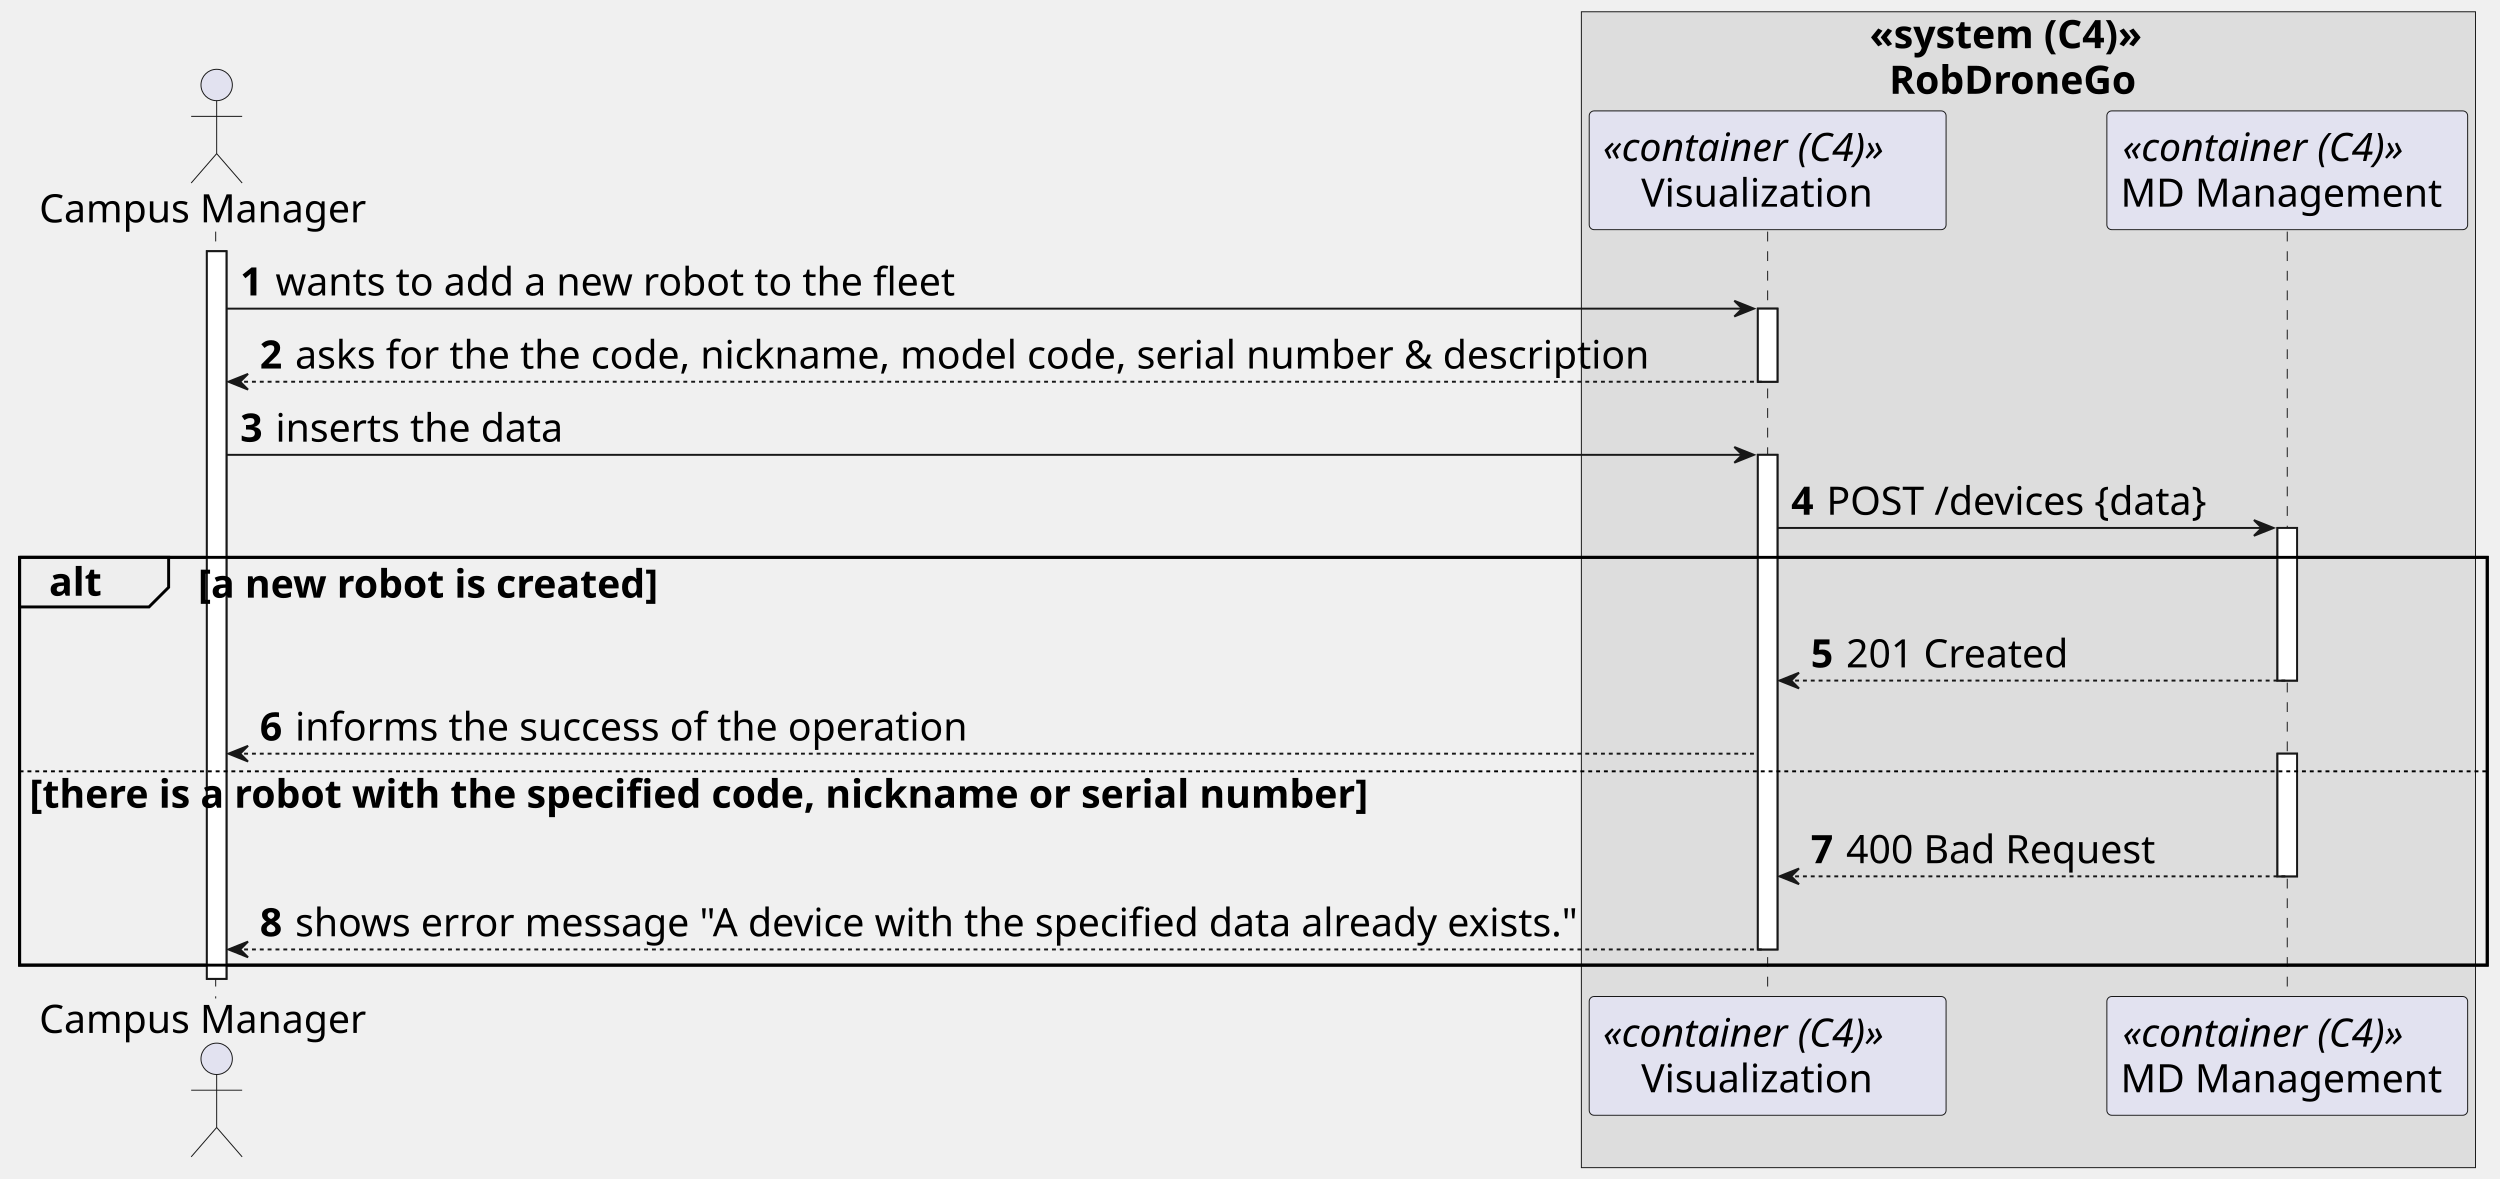
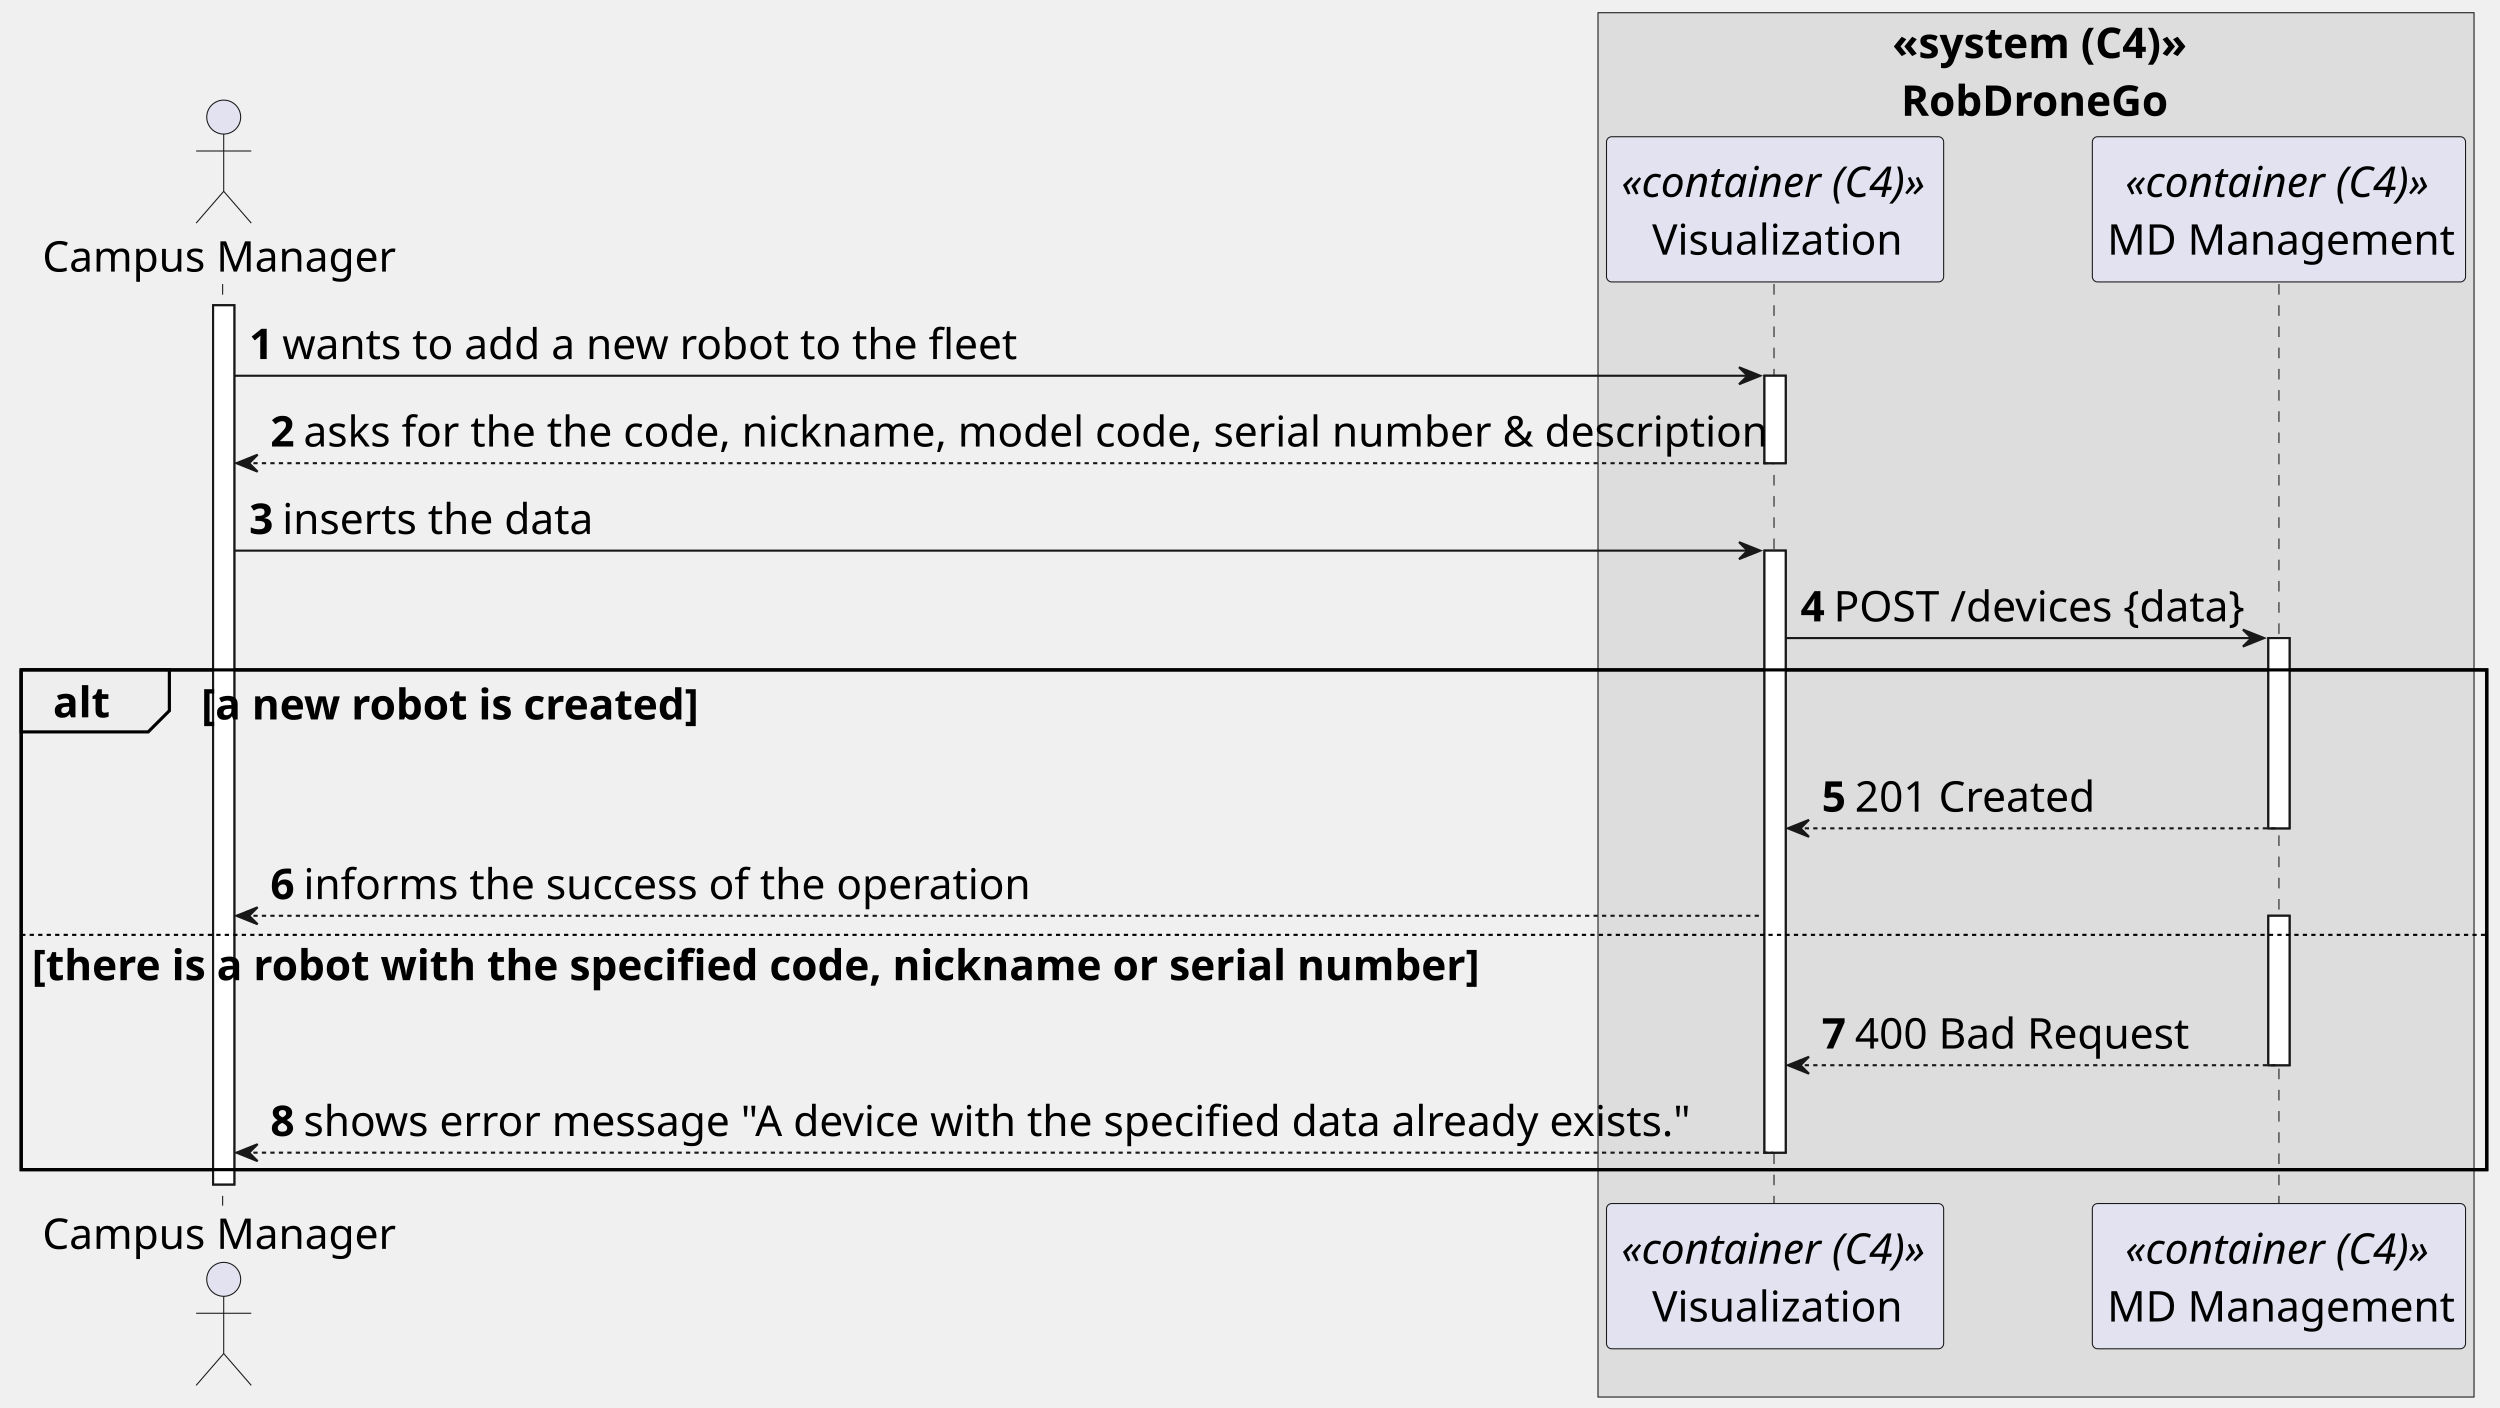
- <svg xmlns="http://www.w3.org/2000/svg" contentStyleType="text/css" height="601px" preserveAspectRatio="none" style="width:1275px;height:601px;background:#FFFFFF;" version="1.1" viewBox="0 0 1275 601" width="1275px" zoomAndPan="magnify">
+ <svg xmlns="http://www.w3.org/2000/svg" contentStyleType="text/css" height="664px" preserveAspectRatio="none" style="width:1179px;height:664px;background:#FFFFFF;" version="1.1" viewBox="0 0 1179 664" width="1179px" zoomAndPan="magnify">
  <defs />
  <g>
-     <rect fill="#DDDDDD" height="589.5" style="stroke:#181818;stroke-width:0.5;" width="456" x="806.5" y="6" />
-     <text fill="#000000" font-family="sans-serif" font-size="20" font-weight="bold" lengthAdjust="spacing" textLength="162" x="953.5" y="24.564">«system (C4)»</text>
-     <text fill="#000000" font-family="sans-serif" font-size="20" font-weight="bold" lengthAdjust="spacing" textLength="142" x="963.5" y="47.846">RobDroneGo</text>
-     <rect fill="#FFFFFF" height="371.094" style="stroke:#181818;stroke-width:1.0;" width="10" x="105.5" y="128.125" />
-     <rect fill="#FFFFFF" height="37.281" style="stroke:#181818;stroke-width:1.0;" width="10" x="896.5" y="157.406" />
-     <rect fill="#FFFFFF" height="252.25" style="stroke:#181818;stroke-width:1.0;" width="10" x="896.5" y="231.969" />
-     <rect fill="#FFFFFF" height="77.844" style="stroke:#181818;stroke-width:1.0;" width="10" x="1161.5" y="269.25" />
-     <rect fill="#FFFFFF" height="62.562" style="stroke:#181818;stroke-width:1.0;" width="10" x="1161.5" y="384.375" />
-     <rect fill="none" height="207.969" style="stroke:#000000;stroke-width:1.5;" width="1258.5" x="10" y="284.25" />
-     <line style="stroke:#181818;stroke-width:0.5;stroke-dasharray:5.0,5.0;" x1="110" x2="110" y1="118.125" y2="509.219" />
-     <line style="stroke:#181818;stroke-width:0.5;stroke-dasharray:5.0,5.0;" x1="901.5" x2="901.5" y1="118.125" y2="509.219" />
-     <line style="stroke:#181818;stroke-width:0.5;stroke-dasharray:5.0,5.0;" x1="1166.5" x2="1166.5" y1="118.125" y2="509.219" />
-     <text fill="#000000" font-family="sans-serif" font-size="20" lengthAdjust="spacing" textLength="175" x="20" y="113.408">Campus Manager</text>
-     <ellipse cx="110.5" cy="43.344" fill="#E2E2F0" rx="8" ry="8" style="stroke:#181818;stroke-width:0.5;" />
-     <path d="M110.5,51.344 L110.5,78.344 M97.5,59.344 L123.5,59.344 M110.5,78.344 L97.5,93.344 M110.5,78.344 L123.5,93.344 " fill="none" style="stroke:#181818;stroke-width:0.5;" />
-     <text fill="#000000" font-family="sans-serif" font-size="20" lengthAdjust="spacing" textLength="175" x="20" y="526.783">Campus Manager</text>
-     <ellipse cx="110.5" cy="540" fill="#E2E2F0" rx="8" ry="8" style="stroke:#181818;stroke-width:0.5;" />
-     <path d="M110.5,548 L110.5,575 M97.5,556 L123.5,556 M110.5,575 L97.5,590 M110.5,575 L123.5,590 " fill="none" style="stroke:#181818;stroke-width:0.5;" />
-     <rect fill="#E2E2F0" height="60.562" rx="2.5" ry="2.5" style="stroke:#181818;stroke-width:0.5;" width="182" x="810.5" y="56.562" />
-     <text fill="#000000" font-family="sans-serif" font-size="20" font-style="italic" lengthAdjust="spacing" textLength="168" x="817.5" y="82.127">«container (C4)»</text>
-     <text fill="#000000" font-family="sans-serif" font-size="20" lengthAdjust="spacing" textLength="129" x="837" y="105.408">Visualization</text>
-     <rect fill="#E2E2F0" height="60.562" rx="2.5" ry="2.5" style="stroke:#181818;stroke-width:0.5;" width="182" x="810.5" y="508.219" />
-     <text fill="#000000" font-family="sans-serif" font-size="20" font-style="italic" lengthAdjust="spacing" textLength="168" x="817.5" y="533.783">«container (C4)»</text>
-     <text fill="#000000" font-family="sans-serif" font-size="20" lengthAdjust="spacing" textLength="129" x="837" y="557.064">Visualization</text>
-     <rect fill="#E2E2F0" height="60.562" rx="2.5" ry="2.5" style="stroke:#181818;stroke-width:0.5;" width="184" x="1074.5" y="56.562" />
-     <text fill="#000000" font-family="sans-serif" font-size="20" font-style="italic" lengthAdjust="spacing" textLength="168" x="1082.5" y="82.127">«container (C4)»</text>
-     <text fill="#000000" font-family="sans-serif" font-size="20" lengthAdjust="spacing" textLength="170" x="1081.5" y="105.408">MD Management</text>
-     <rect fill="#E2E2F0" height="60.562" rx="2.5" ry="2.5" style="stroke:#181818;stroke-width:0.5;" width="184" x="1074.5" y="508.219" />
-     <text fill="#000000" font-family="sans-serif" font-size="20" font-style="italic" lengthAdjust="spacing" textLength="168" x="1082.5" y="533.783">«container (C4)»</text>
-     <text fill="#000000" font-family="sans-serif" font-size="20" lengthAdjust="spacing" textLength="170" x="1081.5" y="557.064">MD Management</text>
-     <rect fill="#FFFFFF" height="371.094" style="stroke:#181818;stroke-width:1.0;" width="10" x="105.5" y="128.125" />
-     <rect fill="#FFFFFF" height="37.281" style="stroke:#181818;stroke-width:1.0;" width="10" x="896.5" y="157.406" />
-     <rect fill="#FFFFFF" height="252.25" style="stroke:#181818;stroke-width:1.0;" width="10" x="896.5" y="231.969" />
-     <rect fill="#FFFFFF" height="77.844" style="stroke:#181818;stroke-width:1.0;" width="10" x="1161.5" y="269.25" />
-     <rect fill="#FFFFFF" height="62.562" style="stroke:#181818;stroke-width:1.0;" width="10" x="1161.5" y="384.375" />
-     <polygon fill="#181818" points="884.5,153.406,894.5,157.406,884.5,161.406,888.5,157.406" style="stroke:#181818;stroke-width:1.0;" />
-     <line style="stroke:#181818;stroke-width:1.0;" x1="115.5" x2="890.5" y1="157.406" y2="157.406" />
-     <text fill="#000000" font-family="sans-serif" font-size="20" font-weight="bold" lengthAdjust="spacing" textLength="14" x="122.5" y="150.69">1</text>
-     <text fill="#000000" font-family="sans-serif" font-size="20" lengthAdjust="spacing" textLength="371" x="140.5" y="150.69">wants to add a new robot to the fleet</text>
-     <polygon fill="#181818" points="126.5,190.688,116.5,194.688,126.5,198.688,122.5,194.688" style="stroke:#181818;stroke-width:1.0;" />
-     <line style="stroke:#181818;stroke-width:1.0;stroke-dasharray:2.0,2.0;" x1="120.5" x2="900.5" y1="194.688" y2="194.688" />
-     <text fill="#000000" font-family="sans-serif" font-size="20" font-weight="bold" lengthAdjust="spacing" textLength="14" x="132.5" y="187.971">2</text>
-     <text fill="#000000" font-family="sans-serif" font-size="20" lengthAdjust="spacing" textLength="739" x="150.5" y="187.971">asks for the the code, nickname, model code, serial number &amp; description</text>
-     <polygon fill="#181818" points="884.5,227.969,894.5,231.969,884.5,235.969,888.5,231.969" style="stroke:#181818;stroke-width:1.0;" />
-     <line style="stroke:#181818;stroke-width:1.0;" x1="115.5" x2="890.5" y1="231.969" y2="231.969" />
-     <text fill="#000000" font-family="sans-serif" font-size="20" font-weight="bold" lengthAdjust="spacing" textLength="14" x="122.5" y="225.252">3</text>
-     <text fill="#000000" font-family="sans-serif" font-size="20" lengthAdjust="spacing" textLength="157" x="140.5" y="225.252">inserts the data</text>
-     <polygon fill="#181818" points="1149.5,265.25,1159.5,269.25,1149.5,273.25,1153.5,269.25" style="stroke:#181818;stroke-width:1.0;" />
-     <line style="stroke:#181818;stroke-width:1.0;" x1="906.5" x2="1155.5" y1="269.25" y2="269.25" />
-     <text fill="#000000" font-family="sans-serif" font-size="20" font-weight="bold" lengthAdjust="spacing" textLength="14" x="913.5" y="262.533">4</text>
-     <text fill="#000000" font-family="sans-serif" font-size="20" lengthAdjust="spacing" textLength="218" x="931.5" y="262.533">POST /devices {data}</text>
-     <path d="M10,284.25 L86,284.25 L86,299.531 L76,309.531 L10,309.531 L10,284.25 " fill="#EEEEEE" style="stroke:#000000;stroke-width:1.5;" />
-     <rect fill="none" height="207.969" style="stroke:#000000;stroke-width:1.5;" width="1258.5" x="10" y="284.25" />
-     <text fill="#000000" font-family="sans-serif" font-size="20" font-weight="bold" lengthAdjust="spacing" textLength="31" x="25" y="303.815">alt</text>
-     <text fill="#000000" font-family="sans-serif" font-size="20" font-weight="bold" lengthAdjust="spacing" textLength="275" x="101" y="304.815">[a new robot is created]</text>
-     <polygon fill="#181818" points="917.5,343.094,907.5,347.094,917.5,351.094,913.5,347.094" style="stroke:#181818;stroke-width:1.0;" />
-     <line style="stroke:#181818;stroke-width:1.0;stroke-dasharray:2.0,2.0;" x1="911.5" x2="1165.5" y1="347.094" y2="347.094" />
-     <text fill="#000000" font-family="sans-serif" font-size="20" font-weight="bold" lengthAdjust="spacing" textLength="14" x="923.5" y="340.377">5</text>
-     <text fill="#000000" font-family="sans-serif" font-size="20" lengthAdjust="spacing" textLength="124" x="941.5" y="340.377">201 Created</text>
-     <polygon fill="#181818" points="126.5,380.375,116.5,384.375,126.5,388.375,122.5,384.375" style="stroke:#181818;stroke-width:1.0;" />
-     <line style="stroke:#181818;stroke-width:1.0;stroke-dasharray:2.0,2.0;" x1="120.5" x2="895.5" y1="384.375" y2="384.375" />
-     <text fill="#000000" font-family="sans-serif" font-size="20" font-weight="bold" lengthAdjust="spacing" textLength="14" x="132.5" y="377.658">6</text>
-     <text fill="#000000" font-family="sans-serif" font-size="20" lengthAdjust="spacing" textLength="364" x="150.5" y="377.658">informs the success of the operation</text>
-     <line style="stroke:#000000;stroke-width:1.0;stroke-dasharray:2.0,2.0;" x1="10" x2="1268.5" y1="393.375" y2="393.375" />
-     <text fill="#000000" font-family="sans-serif" font-size="20" font-weight="bold" lengthAdjust="spacing" textLength="788" x="15" y="411.94">[there is a robot with the specified code, nickname or serial number]</text>
-     <polygon fill="#181818" points="917.5,442.938,907.5,446.938,917.5,450.938,913.5,446.938" style="stroke:#181818;stroke-width:1.0;" />
-     <line style="stroke:#181818;stroke-width:1.0;stroke-dasharray:2.0,2.0;" x1="911.5" x2="1165.5" y1="446.938" y2="446.938" />
-     <text fill="#000000" font-family="sans-serif" font-size="20" font-weight="bold" lengthAdjust="spacing" textLength="14" x="923.5" y="440.221">7</text>
-     <text fill="#000000" font-family="sans-serif" font-size="20" lengthAdjust="spacing" textLength="172" x="941.5" y="440.221">400 Bad Request</text>
-     <polygon fill="#181818" points="126.5,480.219,116.5,484.219,126.5,488.219,122.5,484.219" style="stroke:#181818;stroke-width:1.0;" />
-     <line style="stroke:#181818;stroke-width:1.0;stroke-dasharray:2.0,2.0;" x1="120.5" x2="900.5" y1="484.219" y2="484.219" />
-     <text fill="#000000" font-family="sans-serif" font-size="20" font-weight="bold" lengthAdjust="spacing" textLength="14" x="132.5" y="477.502">8</text>
-     <text fill="#000000" font-family="sans-serif" font-size="20" lengthAdjust="spacing" textLength="707" x="150.5" y="477.502">shows error message "A device with the specified data already exists."</text>
+     <rect fill="#DDDDDD" height="652.84" style="stroke:#181818;stroke-width:0.5;" width="413.125" x="753.625" y="6" />
+     <text fill="#000000" font-family="sans-serif" font-size="20" font-weight="bold" lengthAdjust="spacing" textLength="135.5" x="892.438" y="27.38">«system (C4)»</text>
+     <text fill="#000000" font-family="sans-serif" font-size="20" font-weight="bold" lengthAdjust="spacing" textLength="127.25" x="896.562" y="54.62">RobDroneGo</text>
+     <rect fill="#FFFFFF" height="414.64" style="stroke:#181818;stroke-width:1.0;" width="10" x="100.5" y="143.96" />
+     <rect fill="#FFFFFF" height="41.24" style="stroke:#181818;stroke-width:1.0;" width="10" x="832.125" y="177.2" />
+     <rect fill="#FFFFFF" height="283.92" style="stroke:#181818;stroke-width:1.0;" width="10" x="832.125" y="259.68" />
+     <rect fill="#FFFFFF" height="89.72" style="stroke:#181818;stroke-width:1.0;" width="10" x="1069.75" y="300.92" />
+     <rect fill="#FFFFFF" height="70.48" style="stroke:#181818;stroke-width:1.0;" width="10" x="1069.75" y="431.88" />
+     <rect fill="none" height="235.68" style="stroke:#000000;stroke-width:1.5;" width="1162.75" x="10" y="315.92" />
+     <line style="stroke:#181818;stroke-width:0.5;stroke-dasharray:5.0,5.0;" x1="105" x2="105" y1="133.96" y2="568.6" />
+     <line style="stroke:#181818;stroke-width:0.5;stroke-dasharray:5.0,5.0;" x1="836.625" x2="836.625" y1="133.96" y2="568.6" />
+     <line style="stroke:#181818;stroke-width:0.5;stroke-dasharray:5.0,5.0;" x1="1074.75" x2="1074.75" y1="133.96" y2="568.6" />
+     <text fill="#000000" font-family="sans-serif" font-size="20" lengthAdjust="spacing" textLength="165" x="20" y="128.1">Campus Manager</text>
+     <ellipse cx="105.5" cy="55.22" fill="#E2E2F0" rx="8" ry="8" style="stroke:#181818;stroke-width:0.5;" />
+     <path d="M105.5,63.22 L105.5,90.22 M92.5,71.22 L118.5,71.22 M105.5,90.22 L92.5,105.22 M105.5,90.22 L118.5,105.22 " fill="none" style="stroke:#181818;stroke-width:0.5;" />
+     <text fill="#000000" font-family="sans-serif" font-size="20" lengthAdjust="spacing" textLength="165" x="20" y="588.98">Campus Manager</text>
+     <ellipse cx="105.5" cy="603.34" fill="#E2E2F0" rx="8" ry="8" style="stroke:#181818;stroke-width:0.5;" />
+     <path d="M105.5,611.34 L105.5,638.34 M92.5,619.34 L118.5,619.34 M105.5,638.34 L92.5,653.34 M105.5,638.34 L118.5,653.34 " fill="none" style="stroke:#181818;stroke-width:0.5;" />
+     <rect fill="#E2E2F0" height="68.48" rx="2.5" ry="2.5" style="stroke:#181818;stroke-width:0.5;" width="159" x="757.625" y="64.48" />
+     <text fill="#000000" font-family="sans-serif" font-size="20" font-style="italic" lengthAdjust="spacing" textLength="145" x="764.625" y="92.86">«container (C4)»</text>
+     <text fill="#000000" font-family="sans-serif" font-size="20" lengthAdjust="spacing" textLength="116" x="779.125" y="120.1">Visualization</text>
+     <rect fill="#E2E2F0" height="68.48" rx="2.5" ry="2.5" style="stroke:#181818;stroke-width:0.5;" width="159" x="757.625" y="567.6" />
+     <text fill="#000000" font-family="sans-serif" font-size="20" font-style="italic" lengthAdjust="spacing" textLength="145" x="764.625" y="595.98">«container (C4)»</text>
+     <text fill="#000000" font-family="sans-serif" font-size="20" lengthAdjust="spacing" textLength="116" x="779.125" y="623.22">Visualization</text>
+     <rect fill="#E2E2F0" height="68.48" rx="2.5" ry="2.5" style="stroke:#181818;stroke-width:0.5;" width="176" x="986.75" y="64.48" />
+     <text fill="#000000" font-family="sans-serif" font-size="20" font-style="italic" lengthAdjust="spacing" textLength="145" x="1002.25" y="92.86">«container (C4)»</text>
+     <text fill="#000000" font-family="sans-serif" font-size="20" lengthAdjust="spacing" textLength="162" x="993.75" y="120.1">MD Management</text>
+     <rect fill="#E2E2F0" height="68.48" rx="2.5" ry="2.5" style="stroke:#181818;stroke-width:0.5;" width="176" x="986.75" y="567.6" />
+     <text fill="#000000" font-family="sans-serif" font-size="20" font-style="italic" lengthAdjust="spacing" textLength="145" x="1002.25" y="595.98">«container (C4)»</text>
+     <text fill="#000000" font-family="sans-serif" font-size="20" lengthAdjust="spacing" textLength="162" x="993.75" y="623.22">MD Management</text>
+     <rect fill="#FFFFFF" height="414.64" style="stroke:#181818;stroke-width:1.0;" width="10" x="100.5" y="143.96" />
+     <rect fill="#FFFFFF" height="41.24" style="stroke:#181818;stroke-width:1.0;" width="10" x="832.125" y="177.2" />
+     <rect fill="#FFFFFF" height="283.92" style="stroke:#181818;stroke-width:1.0;" width="10" x="832.125" y="259.68" />
+     <rect fill="#FFFFFF" height="89.72" style="stroke:#181818;stroke-width:1.0;" width="10" x="1069.75" y="300.92" />
+     <rect fill="#FFFFFF" height="70.48" style="stroke:#181818;stroke-width:1.0;" width="10" x="1069.75" y="431.88" />
+     <polygon fill="#181818" points="820.125,173.2,830.125,177.2,820.125,181.2,824.125,177.2" style="stroke:#181818;stroke-width:1.0;" />
+     <line style="stroke:#181818;stroke-width:1.0;" x1="110.5" x2="826.125" y1="177.2" y2="177.2" />
+     <text fill="#000000" font-family="sans-serif" font-size="20" font-weight="bold" lengthAdjust="spacing" textLength="11.625" x="117.5" y="169.34">1</text>
+     <text fill="#000000" font-family="sans-serif" font-size="20" lengthAdjust="spacing" textLength="341" x="133.125" y="169.34">wants to add a new robot to the fleet</text>
+     <polygon fill="#181818" points="121.5,214.44,111.5,218.44,121.5,222.44,117.5,218.44" style="stroke:#181818;stroke-width:1.0;" />
+     <line style="stroke:#181818;stroke-width:1.0;stroke-dasharray:2.0,2.0;" x1="115.5" x2="836.125" y1="218.44" y2="218.44" />
+     <text fill="#000000" font-family="sans-serif" font-size="20" font-weight="bold" lengthAdjust="spacing" textLength="11.625" x="127.5" y="210.58">2</text>
+     <text fill="#000000" font-family="sans-serif" font-size="20" lengthAdjust="spacing" textLength="682" x="143.125" y="210.58">asks for the the code, nickname, model code, serial number &amp; description</text>
+     <polygon fill="#181818" points="820.125,255.68,830.125,259.68,820.125,263.68,824.125,259.68" style="stroke:#181818;stroke-width:1.0;" />
+     <line style="stroke:#181818;stroke-width:1.0;" x1="110.5" x2="826.125" y1="259.68" y2="259.68" />
+     <text fill="#000000" font-family="sans-serif" font-size="20" font-weight="bold" lengthAdjust="spacing" textLength="11.625" x="117.5" y="251.82">3</text>
+     <text fill="#000000" font-family="sans-serif" font-size="20" lengthAdjust="spacing" textLength="144" x="133.125" y="251.82">inserts the data</text>
+     <polygon fill="#181818" points="1057.75,296.92,1067.75,300.92,1057.75,304.92,1061.75,300.92" style="stroke:#181818;stroke-width:1.0;" />
+     <line style="stroke:#181818;stroke-width:1.0;" x1="842.125" x2="1063.75" y1="300.92" y2="300.92" />
+     <text fill="#000000" font-family="sans-serif" font-size="20" font-weight="bold" lengthAdjust="spacing" textLength="11.625" x="849.125" y="293.06">4</text>
+     <text fill="#000000" font-family="sans-serif" font-size="20" lengthAdjust="spacing" textLength="193" x="864.75" y="293.06">POST /devices {data}</text>
+     <path d="M10,315.92 L79.875,315.92 L79.875,335.16 L69.875,345.16 L10,345.16 L10,315.92 " fill="#EEEEEE" style="stroke:#000000;stroke-width:1.5;" />
+     <rect fill="none" height="235.68" style="stroke:#000000;stroke-width:1.5;" width="1162.75" x="10" y="315.92" />
+     <text fill="#000000" font-family="sans-serif" font-size="20" font-weight="bold" lengthAdjust="spacing" textLength="24.875" x="25" y="338.3">alt</text>
+     <text fill="#000000" font-family="sans-serif" font-size="20" font-weight="bold" lengthAdjust="spacing" textLength="232.5" x="94.875" y="339.3">[a new robot is created]</text>
+     <polygon fill="#181818" points="853.125,386.64,843.125,390.64,853.125,394.64,849.125,390.64" style="stroke:#181818;stroke-width:1.0;" />
+     <line style="stroke:#181818;stroke-width:1.0;stroke-dasharray:2.0,2.0;" x1="847.125" x2="1073.75" y1="390.64" y2="390.64" />
+     <text fill="#000000" font-family="sans-serif" font-size="20" font-weight="bold" lengthAdjust="spacing" textLength="11.625" x="859.125" y="382.78">5</text>
+     <text fill="#000000" font-family="sans-serif" font-size="20" lengthAdjust="spacing" textLength="111" x="874.75" y="382.78">201 Created</text>
+     <polygon fill="#181818" points="121.5,427.88,111.5,431.88,121.5,435.88,117.5,431.88" style="stroke:#181818;stroke-width:1.0;" />
+     <line style="stroke:#181818;stroke-width:1.0;stroke-dasharray:2.0,2.0;" x1="115.5" x2="831.125" y1="431.88" y2="431.88" />
+     <text fill="#000000" font-family="sans-serif" font-size="20" font-weight="bold" lengthAdjust="spacing" textLength="11.625" x="127.5" y="424.02">6</text>
+     <text fill="#000000" font-family="sans-serif" font-size="20" lengthAdjust="spacing" textLength="340" x="143.125" y="424.02">informs the success of the operation</text>
+     <line style="stroke:#000000;stroke-width:1.0;stroke-dasharray:2.0,2.0;" x1="10" x2="1172.75" y1="440.88" y2="440.88" />
+     <text fill="#000000" font-family="sans-serif" font-size="20" font-weight="bold" lengthAdjust="spacing" textLength="669.25" x="15" y="462.26">[there is a robot with the specified code, nickname or serial number]</text>
+     <polygon fill="#181818" points="853.125,498.36,843.125,502.36,853.125,506.36,849.125,502.36" style="stroke:#181818;stroke-width:1.0;" />
+     <line style="stroke:#181818;stroke-width:1.0;stroke-dasharray:2.0,2.0;" x1="847.125" x2="1073.75" y1="502.36" y2="502.36" />
+     <text fill="#000000" font-family="sans-serif" font-size="20" font-weight="bold" lengthAdjust="spacing" textLength="11.625" x="859.125" y="494.5">7</text>
+     <text fill="#000000" font-family="sans-serif" font-size="20" lengthAdjust="spacing" textLength="154" x="874.75" y="494.5">400 Bad Request</text>
+     <polygon fill="#181818" points="121.5,539.6,111.5,543.6,121.5,547.6,117.5,543.6" style="stroke:#181818;stroke-width:1.0;" />
+     <line style="stroke:#181818;stroke-width:1.0;stroke-dasharray:2.0,2.0;" x1="115.5" x2="836.125" y1="543.6" y2="543.6" />
+     <text fill="#000000" font-family="sans-serif" font-size="20" font-weight="bold" lengthAdjust="spacing" textLength="11.625" x="127.5" y="535.74">8</text>
+     <text fill="#000000" font-family="sans-serif" font-size="20" lengthAdjust="spacing" textLength="650" x="143.125" y="535.74">shows error message "A device with the specified data already exists."</text>
  </g>
</svg>
